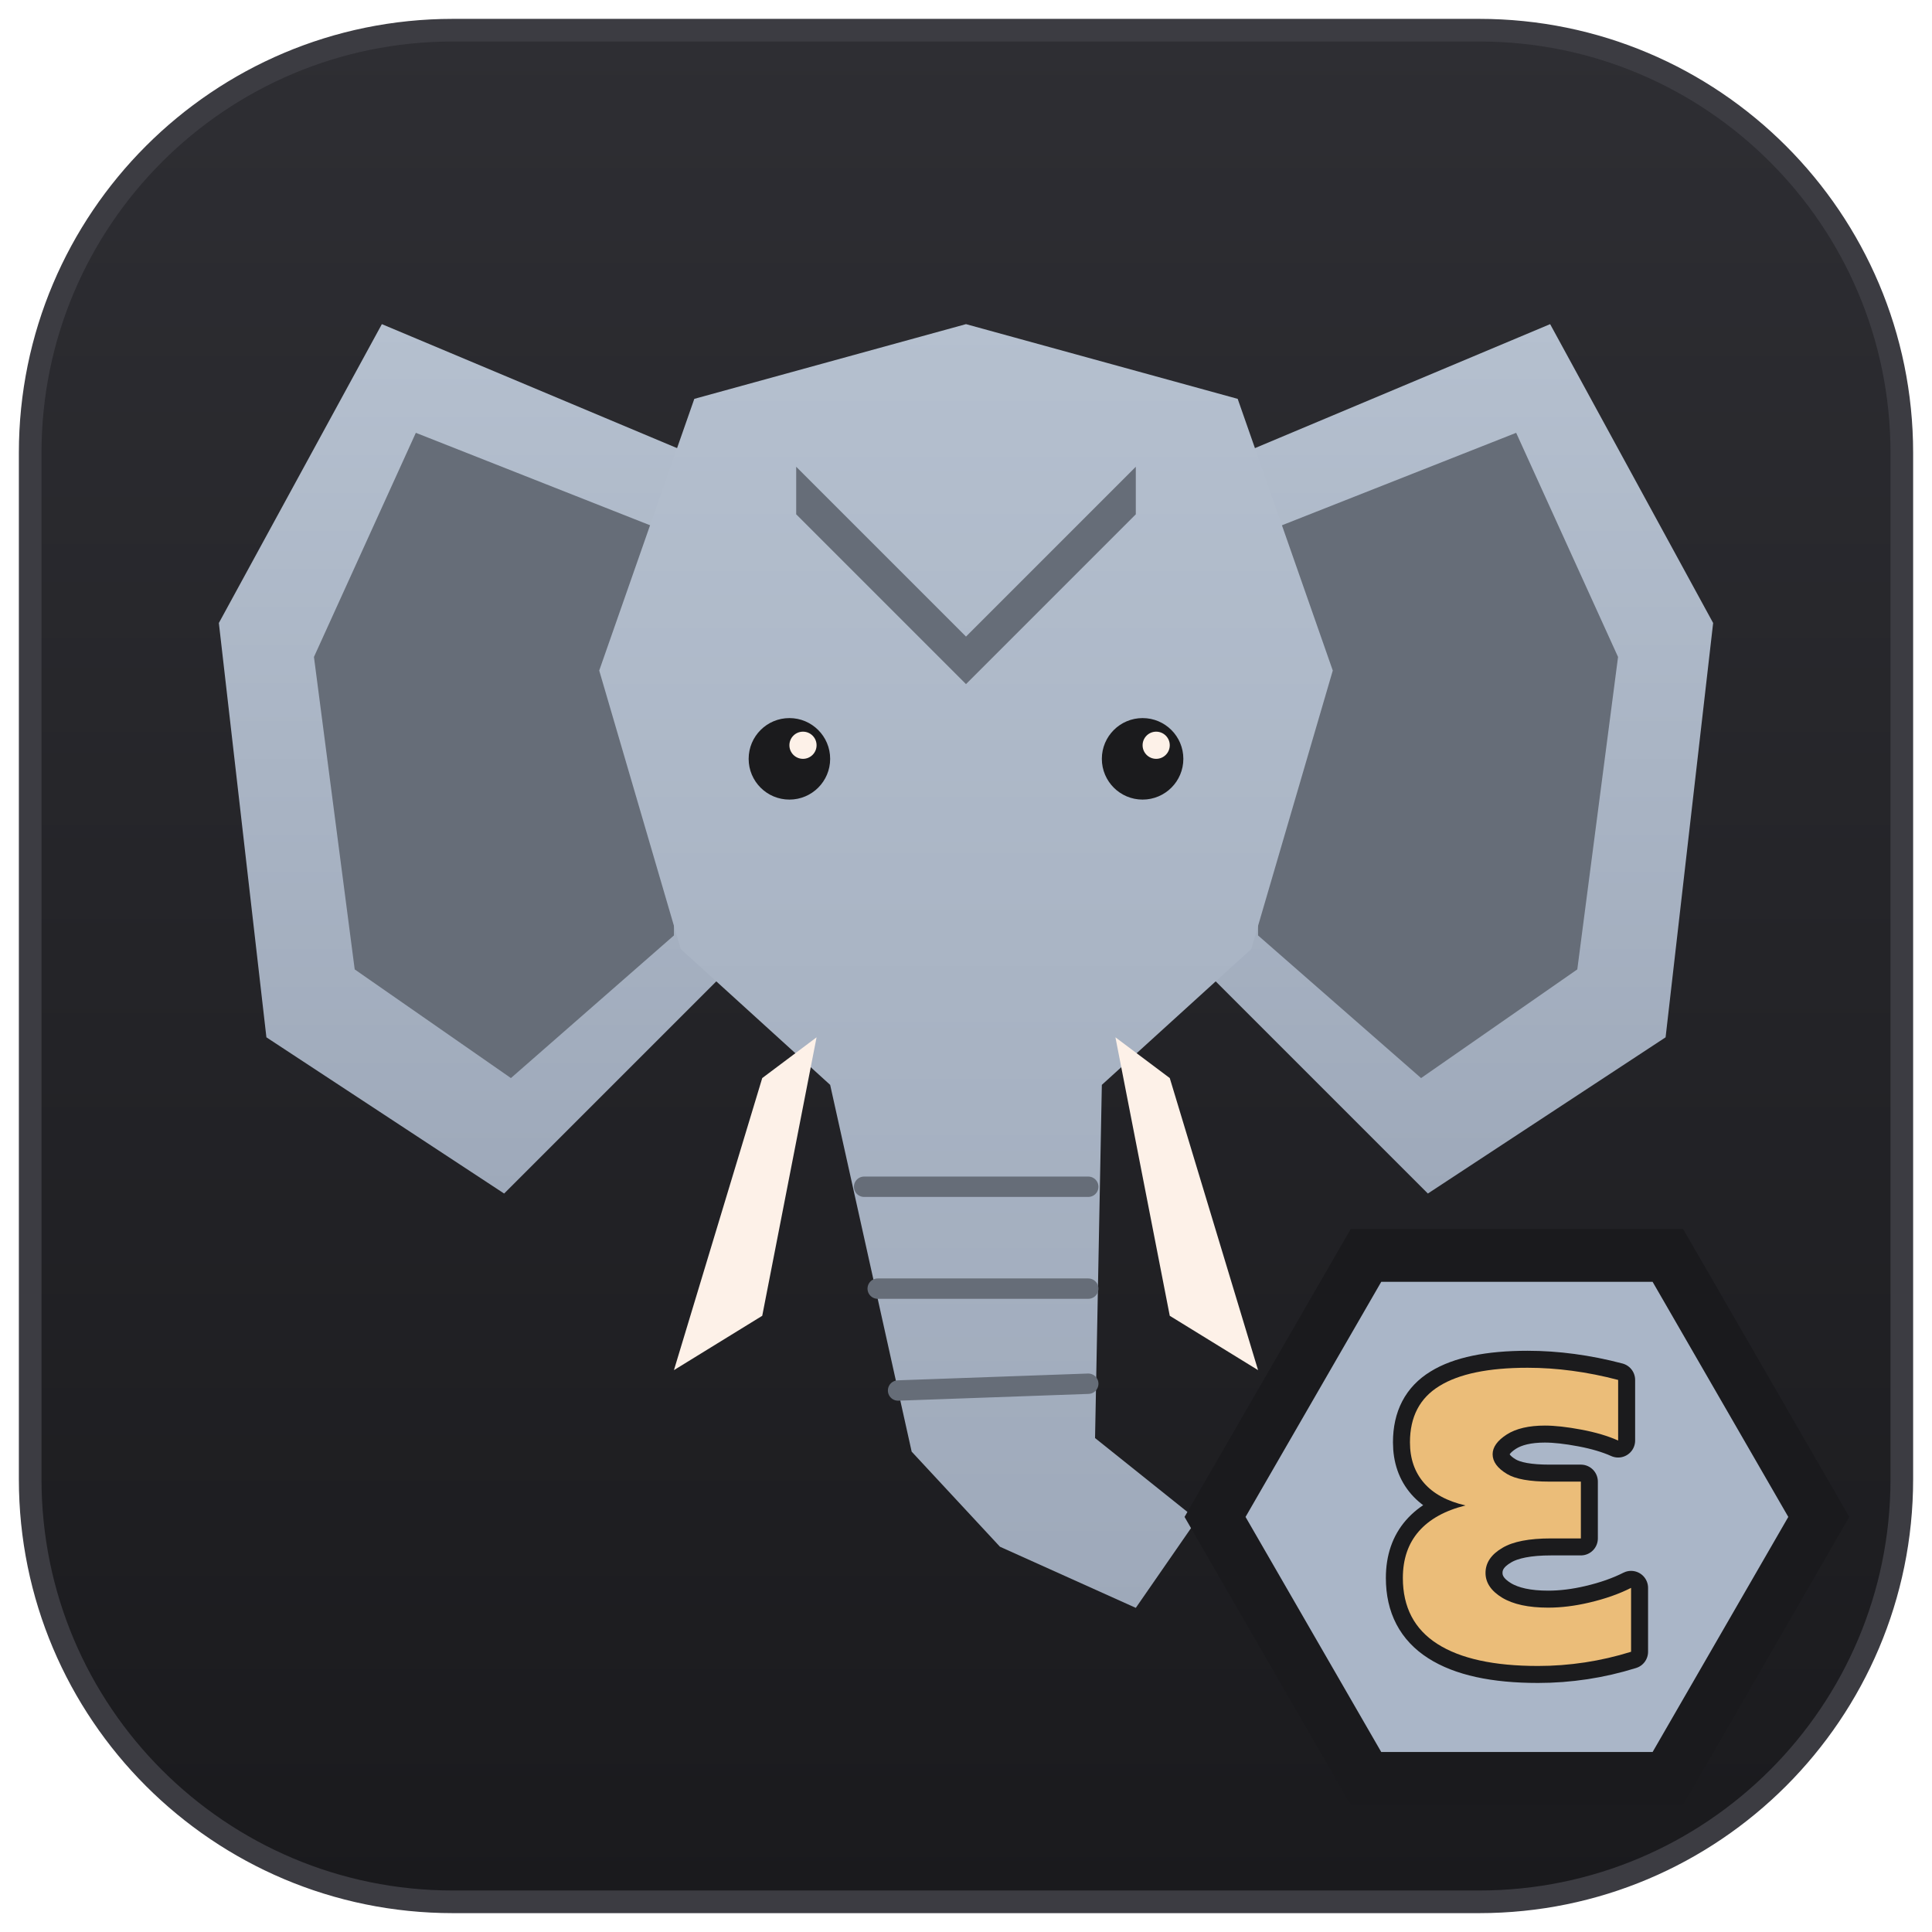
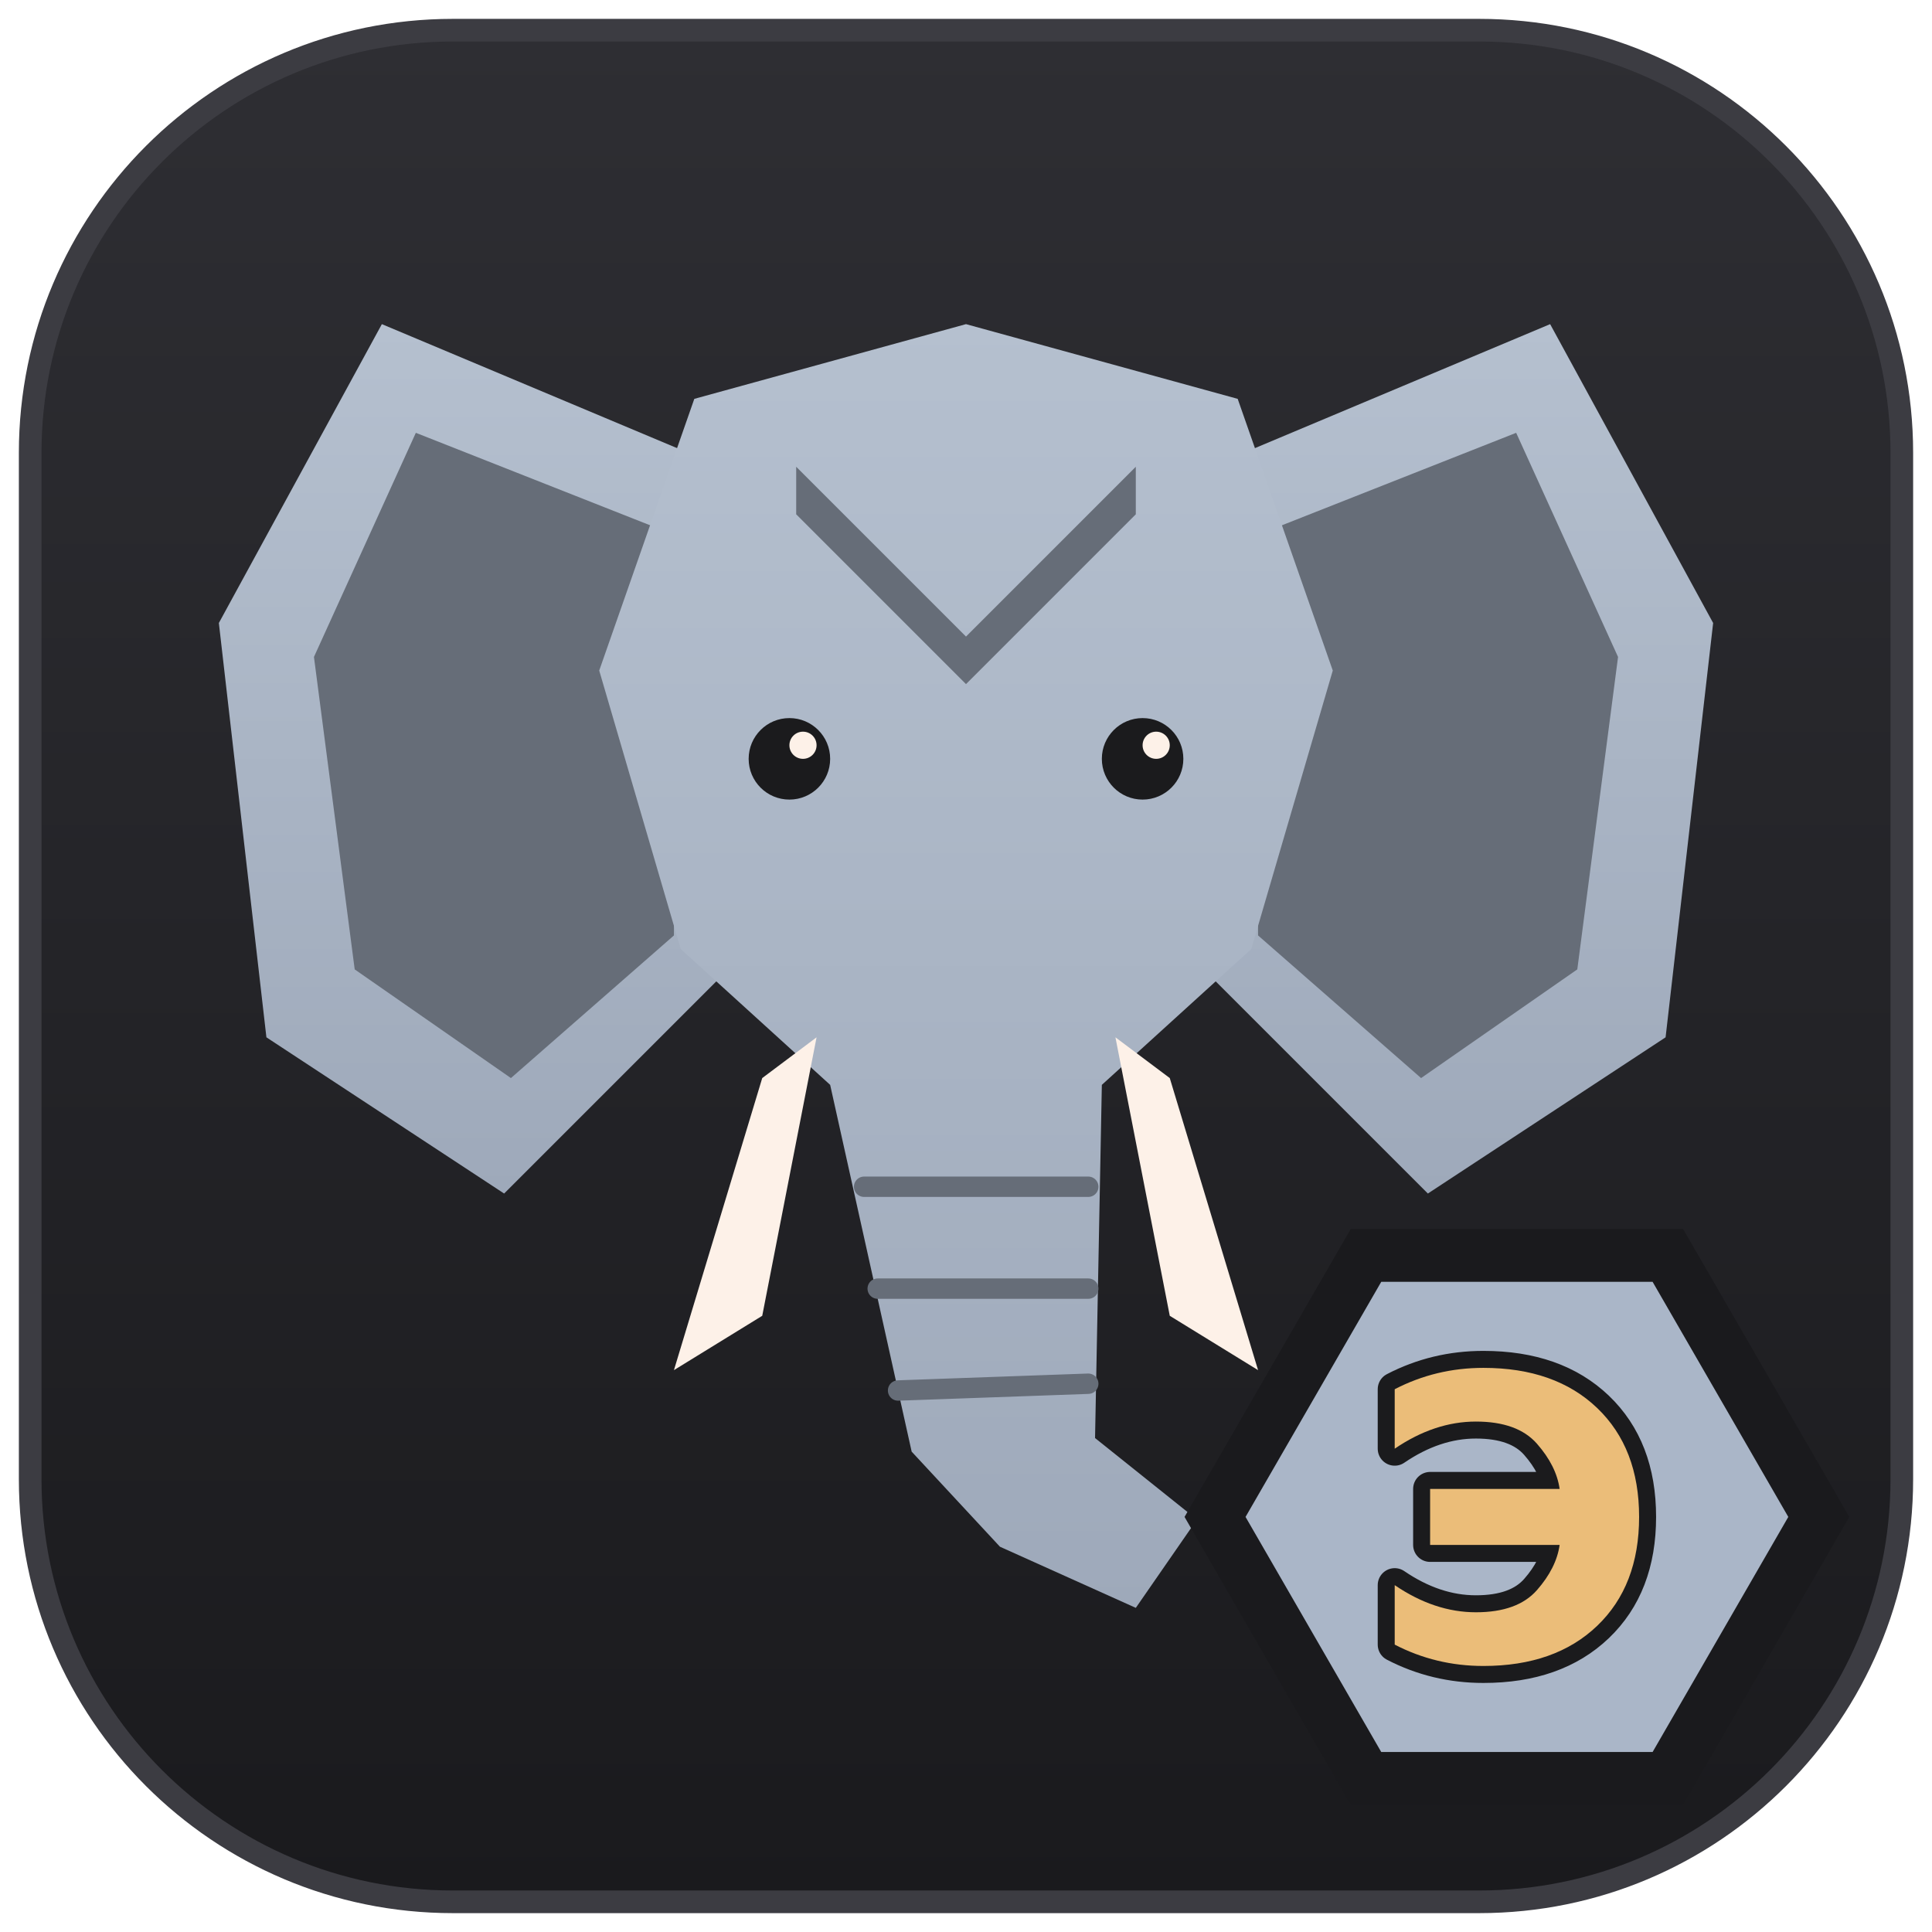
<svg xmlns="http://www.w3.org/2000/svg" viewBox="0 0 512 512" width="512" height="512">
  <defs>
    <linearGradient id="echo-g" x1="0" y1="0" x2="0" y2="1">
      <stop offset="0" stop-color="#2e2e33" />
      <stop offset="1" stop-color="#1a1a1d" />
    </linearGradient>
    <linearGradient id="echo-m" x1="0" y1="0" x2="0" y2="1">
      <stop offset="0" stop-color="#b5c0cf" />
      <stop offset="1" stop-color="#9ea9ba" />
    </linearGradient>
    <clipPath id="echo-tile">
      <rect x="8" y="8" width="496" height="496" rx="112" />
    </clipPath>
  </defs>
  <rect x="8" y="8" width="496" height="496" rx="112" fill="url(#echo-g)" />
  <g clip-path="url(#echo-tile)">
    <g transform="translate(256.0,256.0) scale(0.9) translate(-256.0,-297.0)">
      <path d="M184,150 L84,108 L36,196 L50,318 L120,364 L184,300 Z" fill="url(#echo-m)" />
      <path d="M328,150 L428,108 L476,196 L462,318 L392,364 L328,300 Z" fill="url(#echo-m)" />
      <path d="M170,170 L94,140 L64,206 L76,298 L122,330 L170,288 Z" fill="#666d78" />
      <path d="M342,170 L418,140 L448,206 L436,298 L390,330 L342,288 Z" fill="#666d78" />
      <path d="M256,108 L336,130 L364,210 L340,292 L296,332 L294,436 L324,460 L306,486 L266,468 L240,440 L216,332 L172,292 L148,210 L176,130 Z" fill="url(#echo-m)" />
      <path d="M206,150 L256,200 L306,150 L306,164 L256,214 L206,164 Z" fill="#666d78" />
      <path d="M226,362 L292,362 M230,392 L292,392 M236,422 L292,420" fill="none" stroke="#666d78" stroke-width="6" stroke-linecap="round" stroke-linejoin="round" />
      <path d="M212,318 L196,330 L170,416 L196,400 Z" fill="#fdf1e8" />
      <path d="M300,318 L316,330 L342,416 L316,400 Z" fill="#fdf1e8" />
      <circle cx="204" cy="236" r="12" fill="#1b1b1d" />
      <circle cx="308" cy="236" r="12" fill="#1b1b1d" />
      <circle cx="208" cy="232" r="4" fill="#fdf1e8" />
      <circle cx="312" cy="232" r="4" fill="#fdf1e8" />
    </g>
    <path d="M482.0,402.0 L442.0,471.3 L362.0,471.3 L322.0,402.0 L362.0,332.7 L442.0,332.7 Z" fill="#aab6c8" stroke="#1a1a1d" stroke-width="14" stroke-linejoin="miter" />
-     <path d="M357 604Q249 629 194 692Q138 756 138 853Q138 1004 254 1075Q370 1147 602 1147Q689 1147 778 1135Q868 1123 959 1099V860Q899 887 814.0 903.0Q729 919 670 919Q575 919 520 884Q464 848 464 806Q464 762 521 728Q571 698 688 698H812V474H694Q565 474 503 437Q436 398 436 338Q436 280 502 240Q567 201 683 201Q760 201 845 221Q939 243 1010 279V27Q920 -1 828 -15Q735 -29 643 -29Q382 -29 246.0 58.0Q110 145 110 318Q110 430 173.0 502.0Q236 574 357 604Z" transform="translate(364.38,439.55) scale(0.0672,-0.0672)" fill="#ebbd79" stroke="#1b1b1d" stroke-width="134.0" stroke-linejoin="round" paint-order="stroke" />
+     <path d="M131 391Q338 250 553 250Q769 250 870.0 365.0Q971 480 988 600H315V891H988Q971 1011 870.0 1126.0Q769 1241 553 1241Q338 1241 131 1100V1409Q345 1520 592 1520Q965 1520 1183.0 1311.5Q1401 1103 1401.0 745.5Q1401 388 1183.0 179.5Q965 -29 592 -29Q345 -29 131 82Z" transform="translate(362.93,440.02) scale(0.051,-0.051)" fill="#ebbd79" stroke="#1b1b1d" stroke-width="176.5" stroke-linejoin="round" paint-order="stroke" />
  </g>
  <rect x="8" y="8" width="496" height="496" rx="112" fill="none" stroke="#3c3c42" stroke-width="6" />
</svg>
